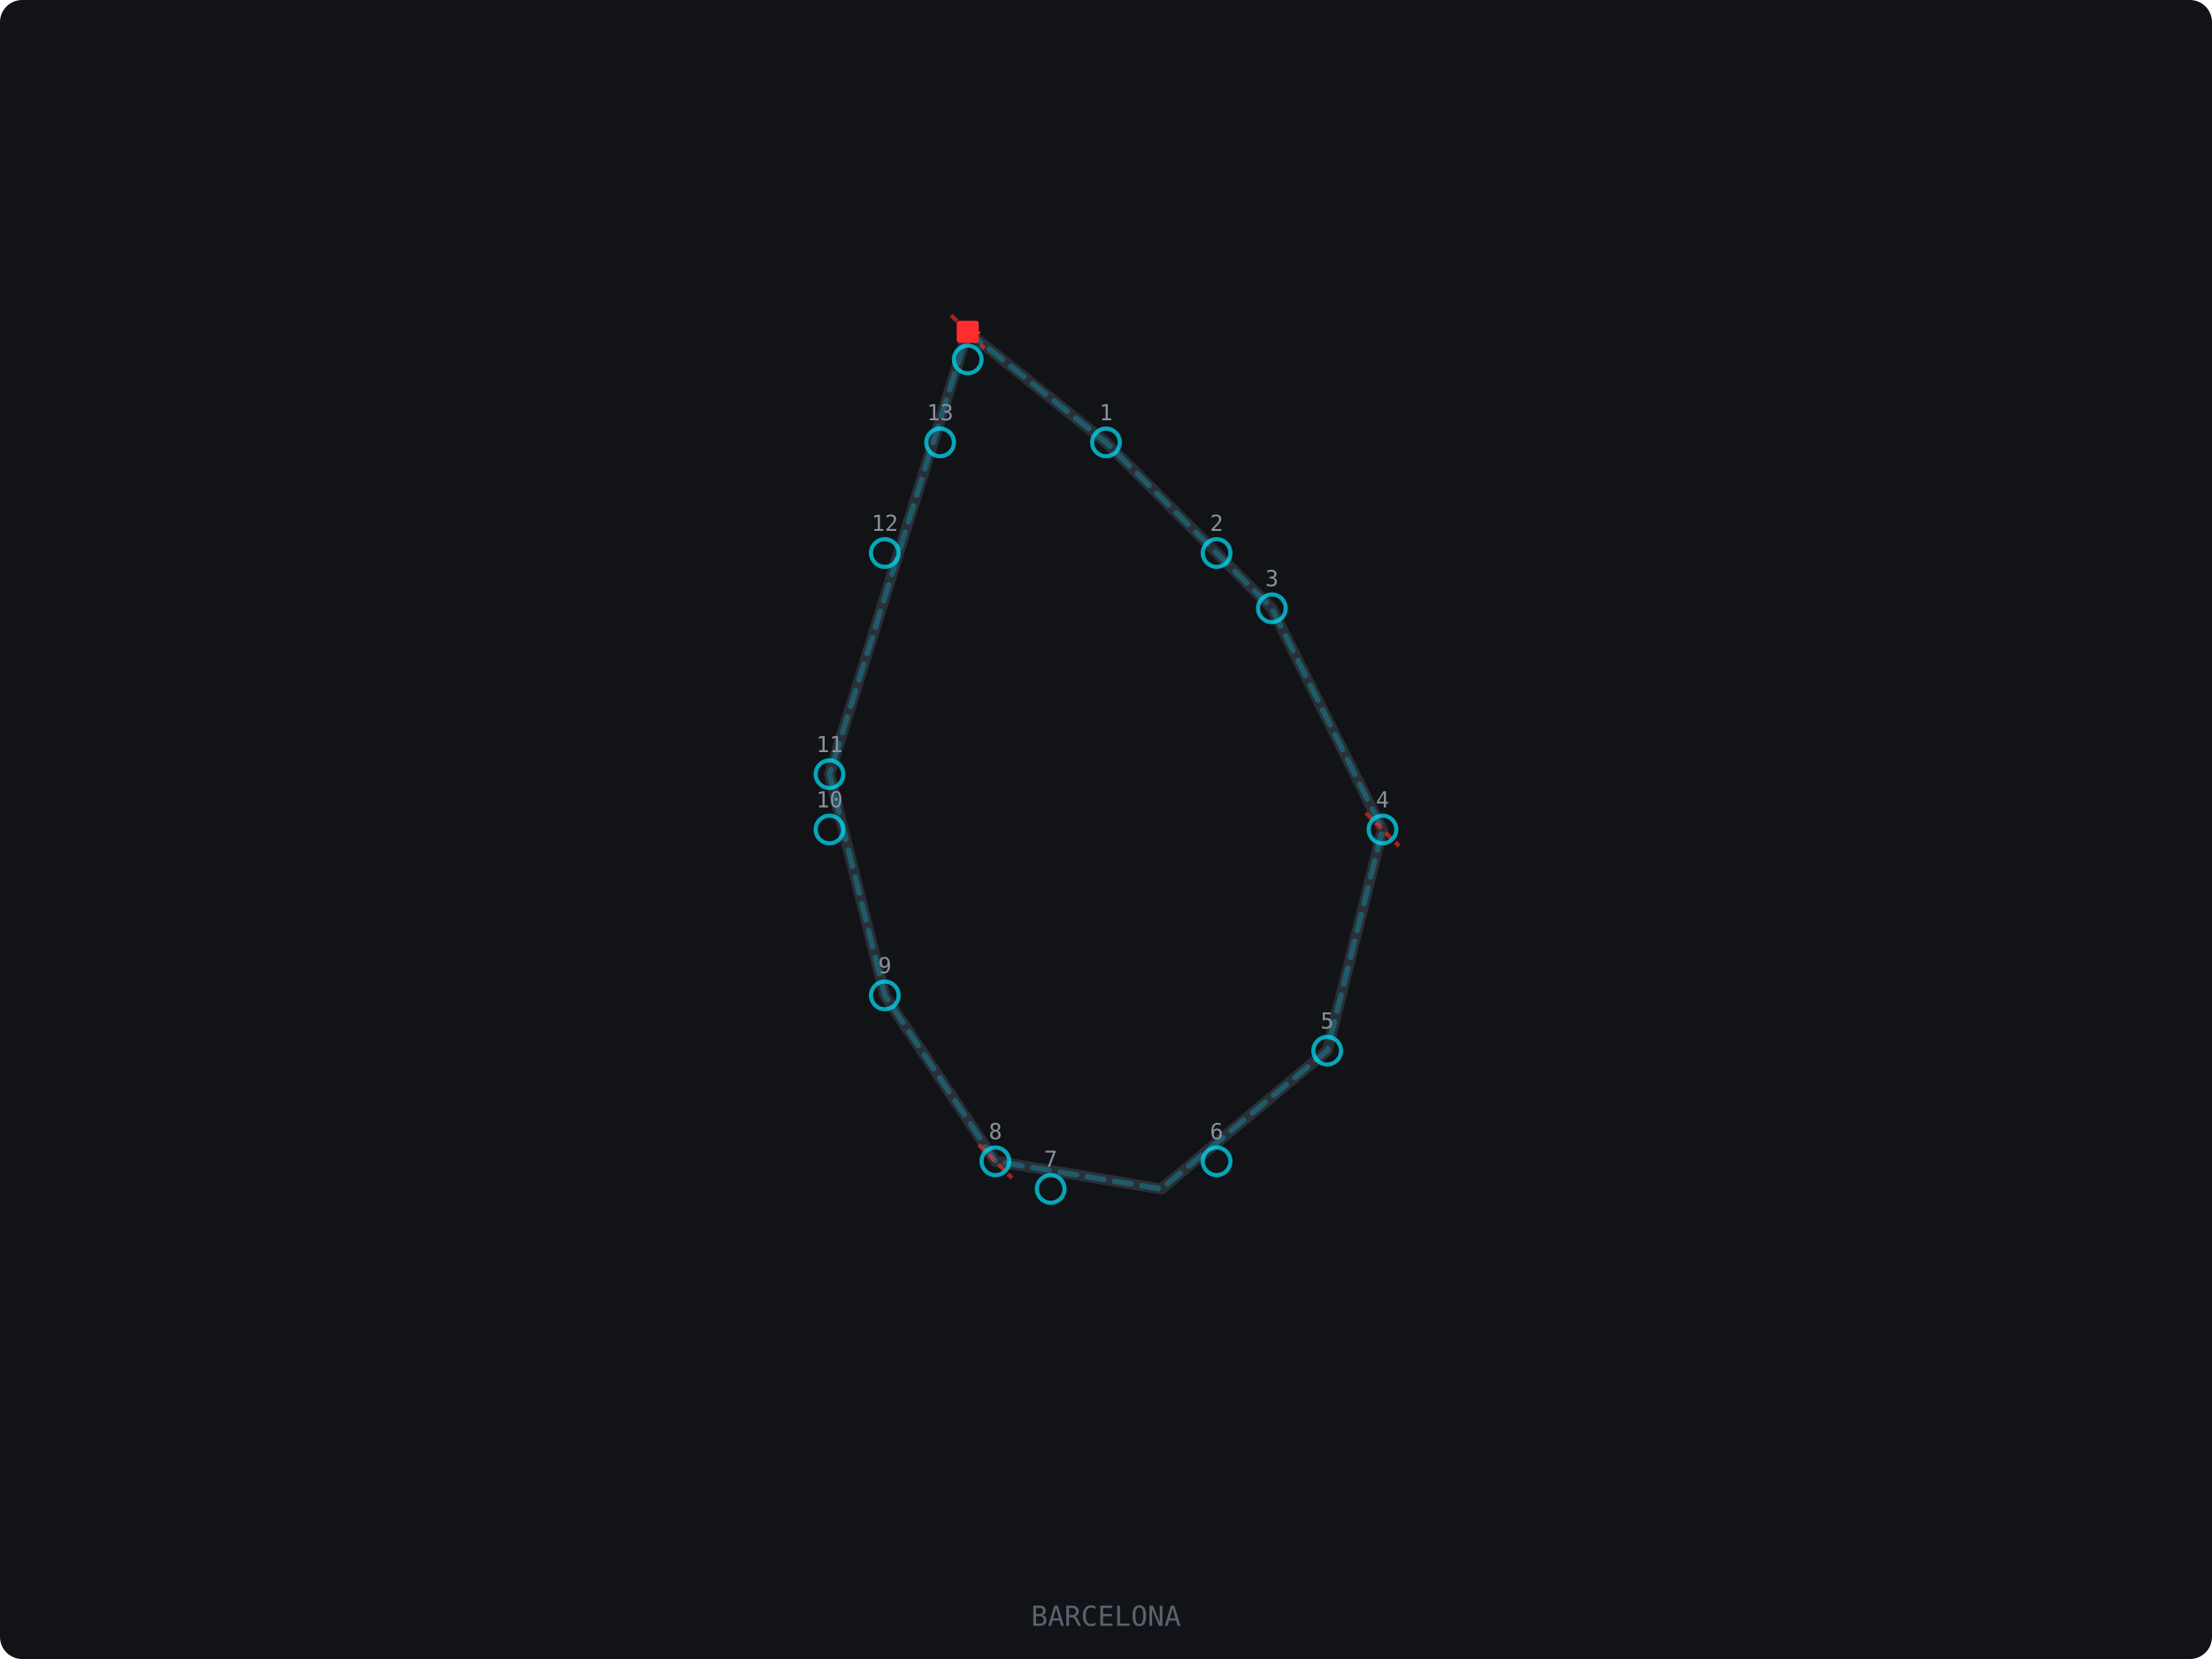
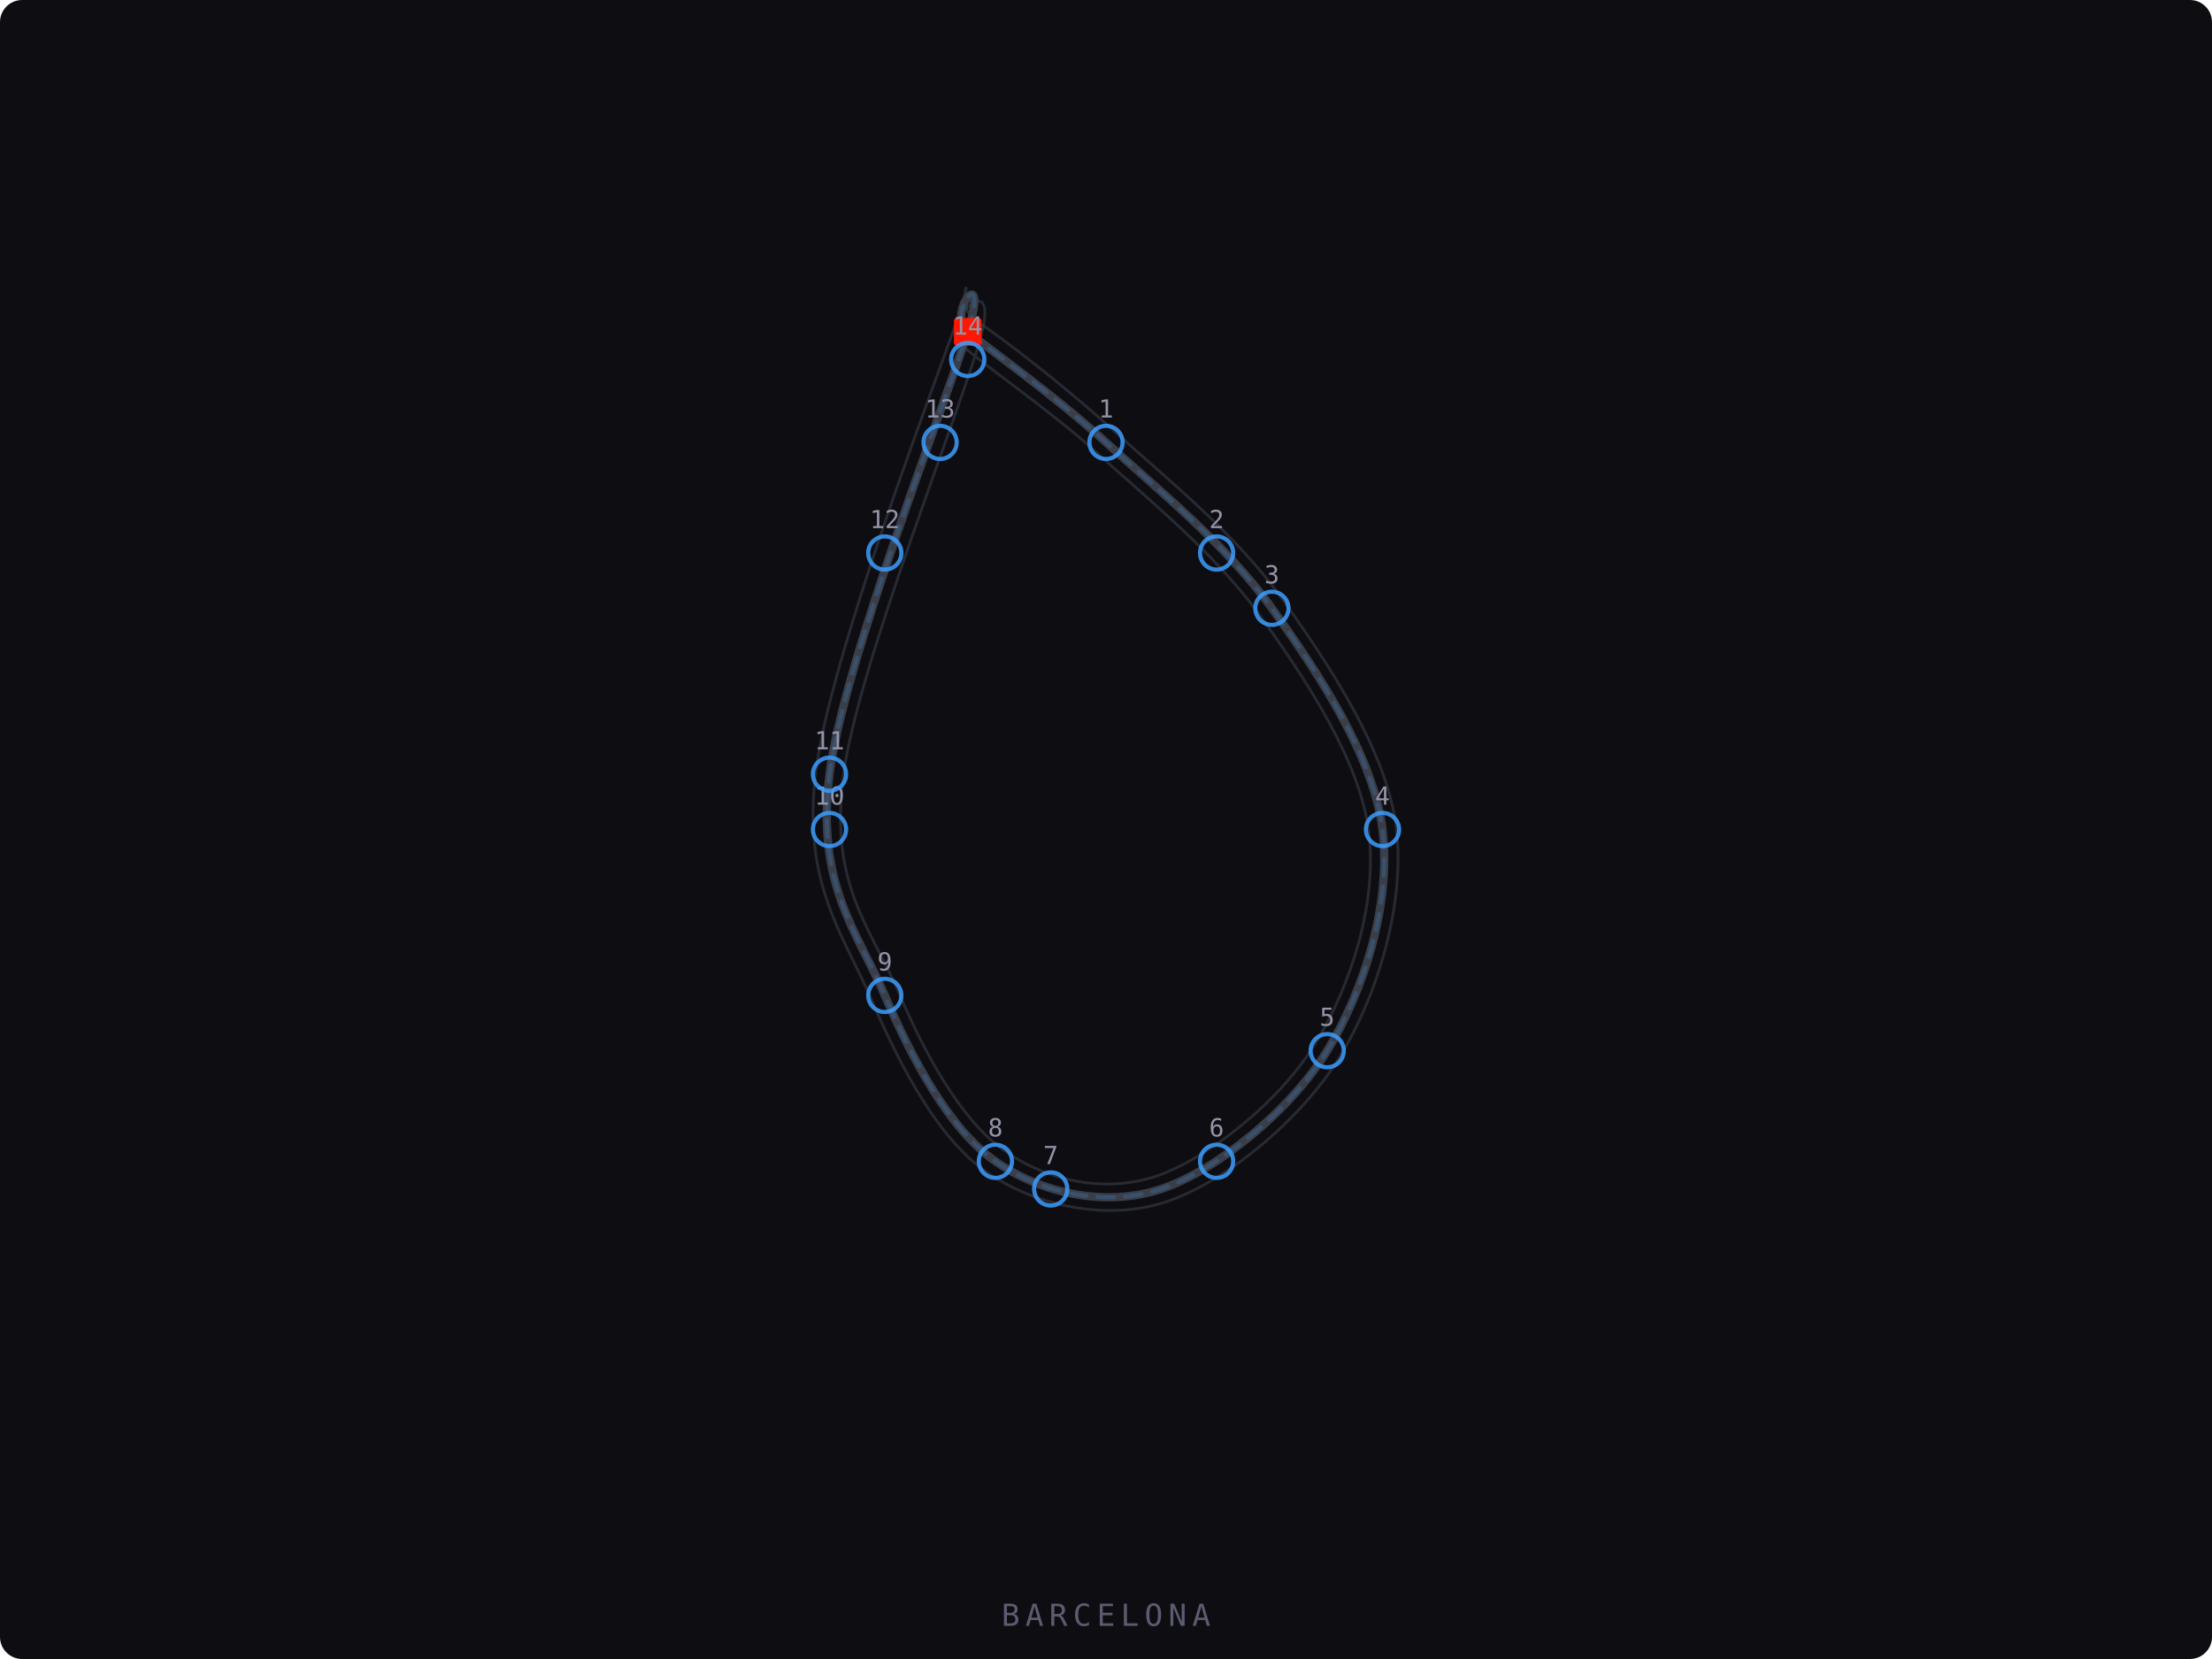
<svg xmlns="http://www.w3.org/2000/svg" viewBox="0 0 800 600" width="800" height="600">
  <defs>
    <style>
-       .track-bg { fill: #111317; }
-       .track-line { fill: none; stroke: #2a2e36; stroke-width: 4; stroke-linecap: round; stroke-linejoin: round; }
-       .track-line-accent { fill: none; stroke: rgba(0,229,255,0.25); stroke-width: 2; stroke-linecap: round; stroke-dasharray: 6,4; }
+       .track-bg { fill: #0d0d12; }
+       .track-line { fill: none; stroke: #3a3e48; stroke-width: 3; stroke-linecap: round; stroke-linejoin: round; }
+       .track-line-accent { fill: none; stroke: rgba(59,158,255,0.20); stroke-width: 1.5; stroke-linecap: round; stroke-dasharray: 6,4; }
+       .track-edge { fill: none; stroke: #3a3e48; stroke-width: 1; stroke-linecap: round; stroke-linejoin: round; opacity: 0.6; }
    </style>
  </defs>
  <rect class="track-bg" width="800" height="600" rx="8" />
-   <polyline class="track-line" points="350.0,120.0 400.0,160.0 460.0,220.0 500.0,300.0 480.0,380.0 420.0,430.0 360.0,420.0 320.0,360.0 300.0,280.0 350.0,120.0" />
-   <polyline class="track-line-accent" points="350.0,120.0 400.0,160.0 460.0,220.0 500.0,300.0 480.0,380.0 420.0,430.0 360.0,420.0 320.0,360.0 300.0,280.0 350.0,120.0" />
-   <line x1="494.0" y1="294.0" x2="506.0" y2="306.0" stroke="#ff2d2d" stroke-width="1.5" stroke-dasharray="3,2" opacity="0.6" />
-   <line x1="354.0" y1="414.0" x2="366.0" y2="426.0" stroke="#ff2d2d" stroke-width="1.5" stroke-dasharray="3,2" opacity="0.6" />
-   <line x1="344.0" y1="114.0" x2="356.0" y2="126.0" stroke="#ff2d2d" stroke-width="1.5" stroke-dasharray="3,2" opacity="0.6" />
-   <circle cx="400.0" cy="160.0" r="5" fill="none" stroke="#00e5ff" stroke-width="1.5" opacity="0.7" />
-   <text x="400.0" y="152.0" text-anchor="middle" fill="#8a909c" font-size="8" font-family="monospace">1</text>
-   <circle cx="440.0" cy="200.0" r="5" fill="none" stroke="#00e5ff" stroke-width="1.5" opacity="0.7" />
-   <text x="440.0" y="192.0" text-anchor="middle" fill="#8a909c" font-size="8" font-family="monospace">2</text>
-   <circle cx="460.0" cy="220.0" r="5" fill="none" stroke="#00e5ff" stroke-width="1.5" opacity="0.7" />
-   <text x="460.0" y="212.0" text-anchor="middle" fill="#8a909c" font-size="8" font-family="monospace">3</text>
-   <circle cx="500.0" cy="300.0" r="5" fill="none" stroke="#00e5ff" stroke-width="1.5" opacity="0.7" />
-   <text x="500.0" y="292.0" text-anchor="middle" fill="#8a909c" font-size="8" font-family="monospace">4</text>
-   <circle cx="480.0" cy="380.0" r="5" fill="none" stroke="#00e5ff" stroke-width="1.5" opacity="0.7" />
-   <text x="480.0" y="372.0" text-anchor="middle" fill="#8a909c" font-size="8" font-family="monospace">5</text>
-   <circle cx="440.0" cy="420.0" r="5" fill="none" stroke="#00e5ff" stroke-width="1.5" opacity="0.7" />
-   <text x="440.0" y="412.0" text-anchor="middle" fill="#8a909c" font-size="8" font-family="monospace">6</text>
-   <circle cx="380.0" cy="430.0" r="5" fill="none" stroke="#00e5ff" stroke-width="1.5" opacity="0.7" />
-   <text x="380.0" y="422.0" text-anchor="middle" fill="#8a909c" font-size="8" font-family="monospace">7</text>
-   <circle cx="360.0" cy="420.0" r="5" fill="none" stroke="#00e5ff" stroke-width="1.5" opacity="0.7" />
-   <text x="360.0" y="412.0" text-anchor="middle" fill="#8a909c" font-size="8" font-family="monospace">8</text>
-   <circle cx="320.0" cy="360.0" r="5" fill="none" stroke="#00e5ff" stroke-width="1.5" opacity="0.7" />
-   <text x="320.0" y="352.0" text-anchor="middle" fill="#8a909c" font-size="8" font-family="monospace">9</text>
-   <circle cx="300.0" cy="300.0" r="5" fill="none" stroke="#00e5ff" stroke-width="1.5" opacity="0.7" />
-   <text x="300.0" y="292.0" text-anchor="middle" fill="#8a909c" font-size="8" font-family="monospace">10</text>
-   <circle cx="300.0" cy="280.0" r="5" fill="none" stroke="#00e5ff" stroke-width="1.5" opacity="0.7" />
-   <text x="300.0" y="272.0" text-anchor="middle" fill="#8a909c" font-size="8" font-family="monospace">11</text>
-   <circle cx="320.0" cy="200.0" r="5" fill="none" stroke="#00e5ff" stroke-width="1.5" opacity="0.7" />
-   <text x="320.0" y="192.0" text-anchor="middle" fill="#8a909c" font-size="8" font-family="monospace">12</text>
-   <circle cx="340.0" cy="160.0" r="5" fill="none" stroke="#00e5ff" stroke-width="1.5" opacity="0.7" />
-   <text x="340.0" y="152.0" text-anchor="middle" fill="#8a909c" font-size="8" font-family="monospace">13</text>
-   <circle cx="350.0" cy="130.0" r="5" fill="none" stroke="#00e5ff" stroke-width="1.5" opacity="0.7" />
-   <text x="350.0" y="122.0" text-anchor="middle" fill="#8a909c" font-size="8" font-family="monospace">14</text>
-   <rect x="346.0" y="116.0" width="8" height="8" fill="#ff2d2d" rx="1" />
-   <text x="400" y="588" text-anchor="middle" fill="#5b616e" font-size="10" font-family="monospace">BARCELONA</text>
+   <path class="track-edge" d="M 346.9 123.9 C 353.9 130.9 378.5 147.2 396.6 163.7 C 414.8 180.2 439.5 200.1 455.9 222.9 C 472.3 245.7 491.7 274.9 495.0 300.6 C 498.3 326.4 488.5 356.6 475.7 377.4 C 463.0 398.2 437.2 418.8 418.4 425.3 C 399.6 431.7 378.5 427.1 362.9 415.9 C 347.2 404.7 334.2 380.6 324.6 358.0 C 314.9 335.5 299.9 320.0 305.0 280.6 C 310.0 241.2 347.8 147.6 354.8 121.5 C 361.8 95.4 339.9 116.9 346.9 123.9 Z" />
+   <path class="track-edge" d="M 353.1 116.1 C 362.8 122.4 384.9 139.5 403.4 156.3 C 421.9 173.1 447.1 193.2 464.1 217.1 C 481.0 240.9 501.6 271.8 505.0 299.4 C 508.3 327.0 498.2 360.1 484.3 382.6 C 470.4 405.2 442.8 427.8 421.6 434.7 C 400.4 441.7 374.8 436.2 357.1 424.1 C 339.4 412.0 325.8 386.1 315.4 362.0 C 305.1 337.9 290.1 320.0 295.0 279.4 C 300.0 238.8 335.5 145.7 345.2 118.5 C 354.9 91.3 343.4 109.8 353.1 116.1 Z" />
+   <path class="track-line" d="M 350.0 120.0 C 358.3 126.7 381.7 143.3 400.0 160.0 C 418.3 176.7 443.3 196.7 460.0 220.0 C 476.7 243.3 496.7 273.3 500.0 300.0 C 503.3 326.7 493.3 358.3 480.0 380.0 C 466.7 401.7 440.0 423.3 420.0 430.0 C 400.0 436.7 376.7 431.7 360.0 420.0 C 343.3 408.3 330.0 383.3 320.0 360.0 C 310.0 336.7 295.0 320.0 300.0 280.0 C 305.0 240.0 341.7 146.7 350.0 120.0 C 358.3 93.3 341.7 113.3 350.0 120.0 Z" />
+   <path class="track-line-accent" d="M 350.0 120.0 C 358.3 126.7 381.7 143.3 400.0 160.0 C 418.3 176.7 443.3 196.7 460.0 220.0 C 476.7 243.3 496.7 273.3 500.0 300.0 C 503.3 326.7 493.3 358.3 480.0 380.0 C 466.7 401.7 440.0 423.3 420.0 430.0 C 400.0 436.7 376.7 431.7 360.0 420.0 C 343.3 408.3 330.0 383.3 320.0 360.0 C 310.0 336.7 295.0 320.0 300.0 280.0 C 305.0 240.0 341.7 146.7 350.0 120.0 C 358.3 93.3 341.7 113.3 350.0 120.0 Z" />
+   <rect x="345.0" y="115.0" width="10" height="10" fill="#FF1801" rx="1" />
+   <circle cx="400.0" cy="160.0" r="6" fill="none" stroke="#3B9EFF" stroke-width="1.5" opacity="0.85" />
+   <text x="400.0" y="151.0" text-anchor="middle" fill="#9494a8" font-size="9" font-family="monospace">1</text>
+   <circle cx="440.0" cy="200.0" r="6" fill="none" stroke="#3B9EFF" stroke-width="1.5" opacity="0.85" />
+   <text x="440.0" y="191.0" text-anchor="middle" fill="#9494a8" font-size="9" font-family="monospace">2</text>
+   <circle cx="460.0" cy="220.0" r="6" fill="none" stroke="#3B9EFF" stroke-width="1.5" opacity="0.85" />
+   <text x="460.0" y="211.0" text-anchor="middle" fill="#9494a8" font-size="9" font-family="monospace">3</text>
+   <circle cx="500.0" cy="300.0" r="6" fill="none" stroke="#3B9EFF" stroke-width="1.5" opacity="0.85" />
+   <text x="500.0" y="291.0" text-anchor="middle" fill="#9494a8" font-size="9" font-family="monospace">4</text>
+   <circle cx="480.0" cy="380.0" r="6" fill="none" stroke="#3B9EFF" stroke-width="1.5" opacity="0.85" />
+   <text x="480.0" y="371.0" text-anchor="middle" fill="#9494a8" font-size="9" font-family="monospace">5</text>
+   <circle cx="440.0" cy="420.0" r="6" fill="none" stroke="#3B9EFF" stroke-width="1.5" opacity="0.85" />
+   <text x="440.0" y="411.0" text-anchor="middle" fill="#9494a8" font-size="9" font-family="monospace">6</text>
+   <circle cx="380.0" cy="430.0" r="6" fill="none" stroke="#3B9EFF" stroke-width="1.5" opacity="0.85" />
+   <text x="380.0" y="421.0" text-anchor="middle" fill="#9494a8" font-size="9" font-family="monospace">7</text>
+   <circle cx="360.0" cy="420.0" r="6" fill="none" stroke="#3B9EFF" stroke-width="1.5" opacity="0.85" />
+   <text x="360.0" y="411.0" text-anchor="middle" fill="#9494a8" font-size="9" font-family="monospace">8</text>
+   <circle cx="320.0" cy="360.0" r="6" fill="none" stroke="#3B9EFF" stroke-width="1.5" opacity="0.85" />
+   <text x="320.0" y="351.0" text-anchor="middle" fill="#9494a8" font-size="9" font-family="monospace">9</text>
+   <circle cx="300.0" cy="300.0" r="6" fill="none" stroke="#3B9EFF" stroke-width="1.5" opacity="0.85" />
+   <text x="300.0" y="291.0" text-anchor="middle" fill="#9494a8" font-size="9" font-family="monospace">10</text>
+   <circle cx="300.0" cy="280.0" r="6" fill="none" stroke="#3B9EFF" stroke-width="1.5" opacity="0.85" />
+   <text x="300.0" y="271.0" text-anchor="middle" fill="#9494a8" font-size="9" font-family="monospace">11</text>
+   <circle cx="320.0" cy="200.0" r="6" fill="none" stroke="#3B9EFF" stroke-width="1.5" opacity="0.85" />
+   <text x="320.0" y="191.0" text-anchor="middle" fill="#9494a8" font-size="9" font-family="monospace">12</text>
+   <circle cx="340.0" cy="160.0" r="6" fill="none" stroke="#3B9EFF" stroke-width="1.5" opacity="0.85" />
+   <text x="340.0" y="151.0" text-anchor="middle" fill="#9494a8" font-size="9" font-family="monospace">13</text>
+   <circle cx="350.0" cy="130.0" r="6" fill="none" stroke="#3B9EFF" stroke-width="1.5" opacity="0.85" />
+   <text x="350.0" y="121.0" text-anchor="middle" fill="#9494a8" font-size="9" font-family="monospace">14</text>
+   <text x="400.0" y="588" text-anchor="middle" fill="#5c5c70" font-size="11" font-family="monospace" letter-spacing="2">BARCELONA</text>
</svg>
